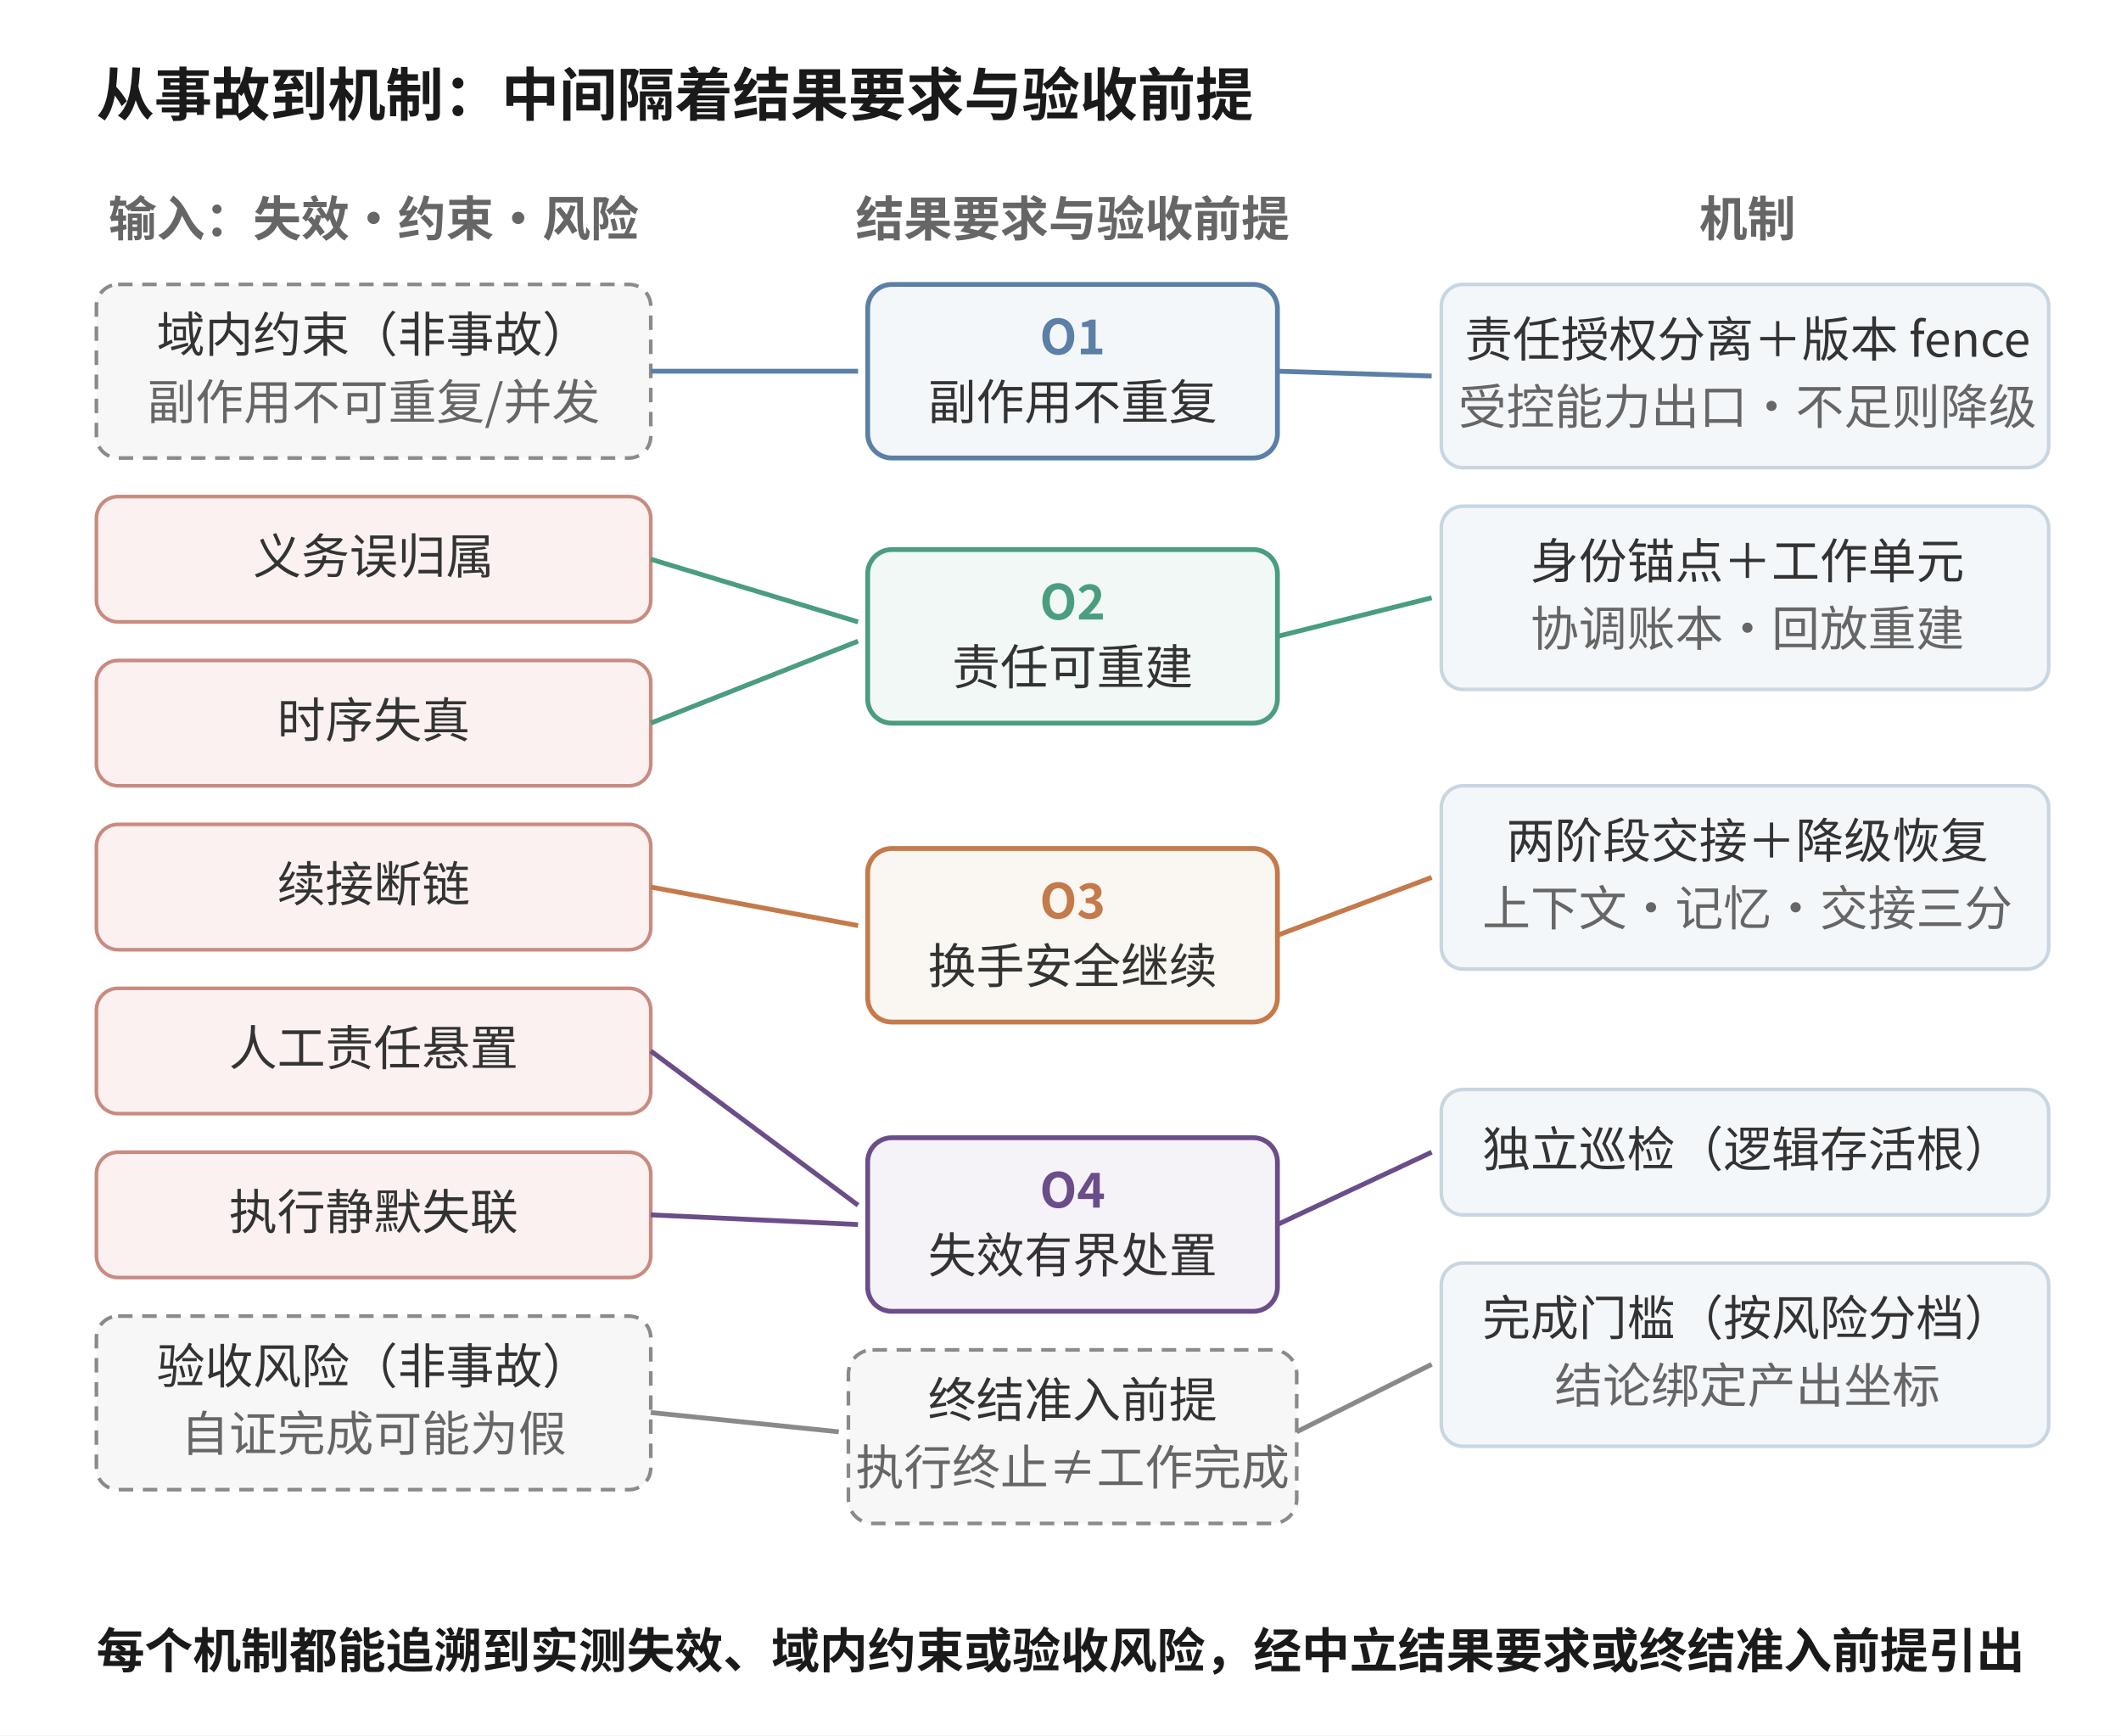
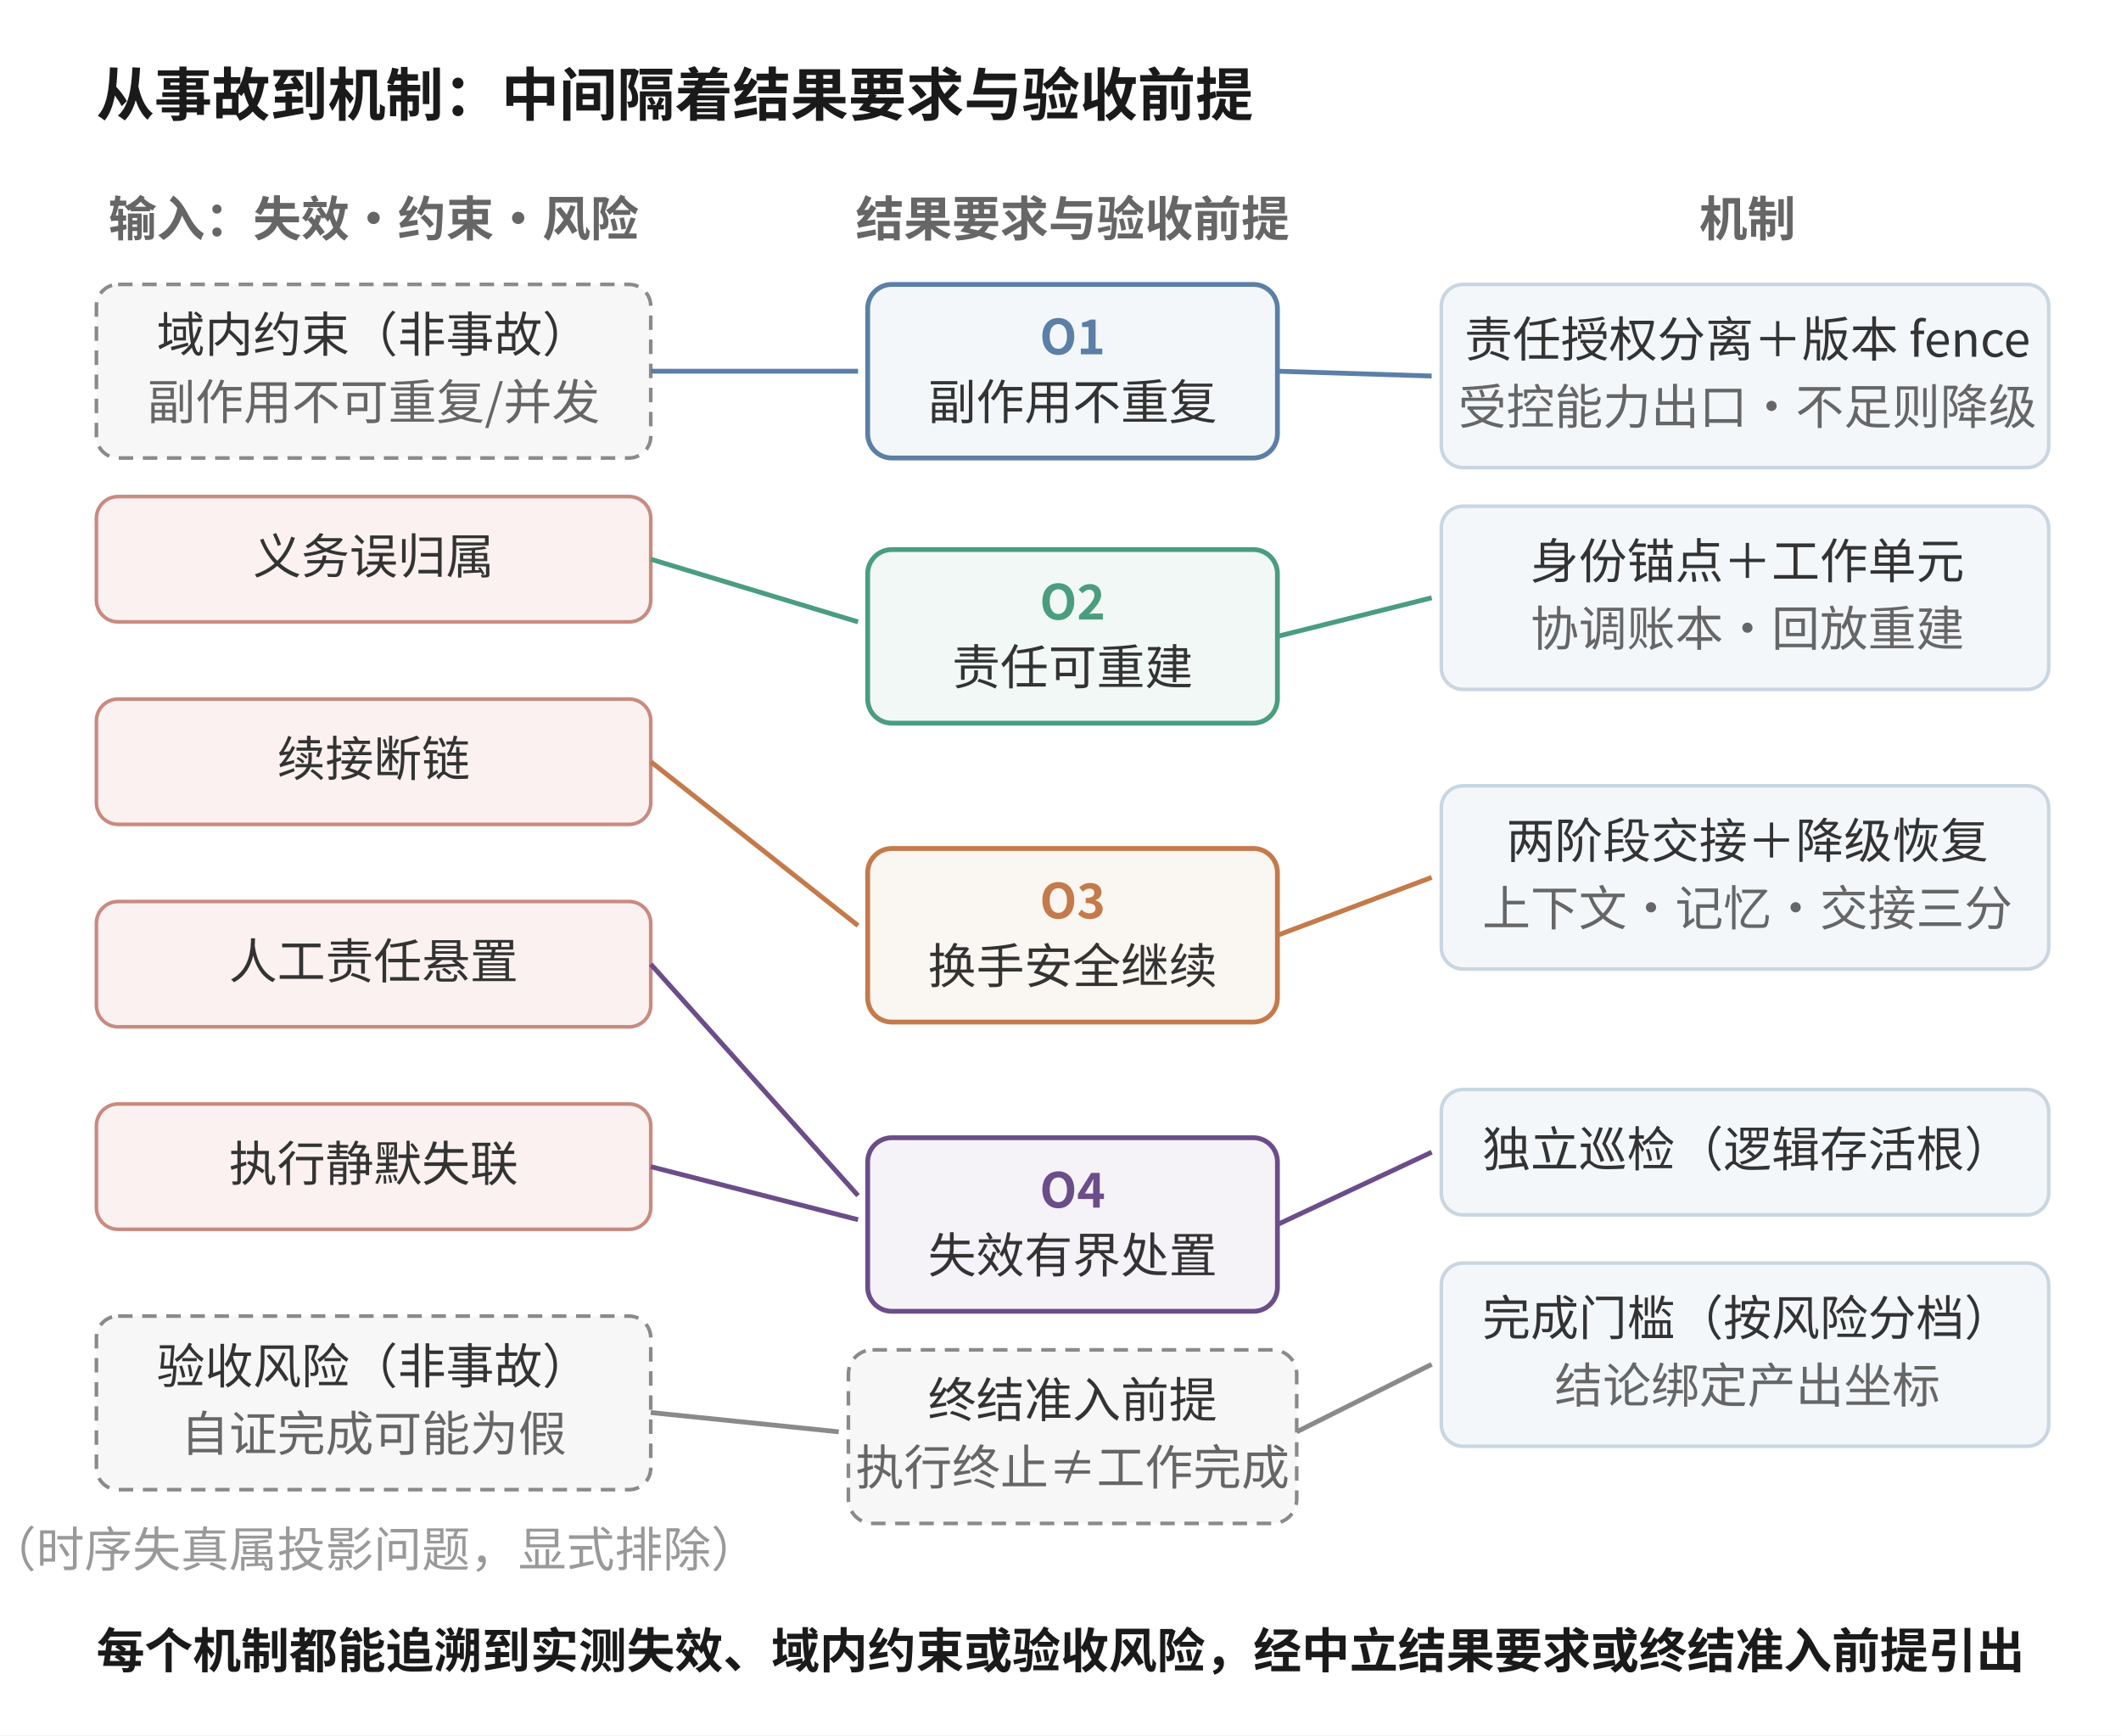
<svg xmlns="http://www.w3.org/2000/svg" width="880" height="720" viewBox="0 0 880 720" font-family="PingFang SC, Noto Sans CJK SC, Helvetica Neue, sans-serif">
  <rect width="880" height="720" fill="#ffffff" />
  <text x="40" y="48" font-size="24" font-weight="600" fill="#1a1a1a">从事故到机制：中间隔着结果要求与验收前提</text>
  <text x="155" y="98" font-size="20" font-weight="600" fill="#666666" text-anchor="middle">输入：失效·约束·风险</text>
  <text x="445" y="98" font-size="20" font-weight="600" fill="#666666" text-anchor="middle">结果要求与验收前提</text>
  <text x="725" y="98" font-size="20" font-weight="600" fill="#666666" text-anchor="middle">机制</text>
  <rect x="40" y="118" width="230" height="72" rx="9" fill="#f7f7f7" stroke="#8a8a8a" stroke-width="1.5" stroke-dasharray="6 4" />
  <text x="155" y="146" font-size="20" fill="#333333" text-anchor="middle">域内约束（非事故）</text>
  <text x="155" y="174" font-size="20" fill="#666666" text-anchor="middle">副作用不可重复/并发</text>
  <rect x="40" y="206" width="230" height="52" rx="9" fill="#faf1f0" stroke="#c98a80" stroke-width="1.5" />
  <text x="155" y="238" font-size="20" fill="#333333" text-anchor="middle">义务误归属</text>
-   <rect x="40" y="274" width="230" height="52" rx="9" fill="#faf1f0" stroke="#c98a80" stroke-width="1.5" />
-   <text x="155" y="306" font-size="20" fill="#333333" text-anchor="middle">时序失真</text>
-   <rect x="40" y="342" width="230" height="52" rx="9" fill="#faf1f0" stroke="#c98a80" stroke-width="1.5" />
-   <text x="155" y="374" font-size="20" fill="#333333" text-anchor="middle">续接断链</text>
-   <rect x="40" y="410" width="230" height="52" rx="9" fill="#faf1f0" stroke="#c98a80" stroke-width="1.5" />
-   <text x="155" y="442" font-size="20" fill="#333333" text-anchor="middle">人工责任悬置</text>
-   <rect x="40" y="478" width="230" height="52" rx="9" fill="#faf1f0" stroke="#c98a80" stroke-width="1.5" />
-   <text x="155" y="510" font-size="20" fill="#333333" text-anchor="middle">执行静默失联</text>
+   <rect x="40" y="290" width="230" height="52" rx="9" fill="#faf1f0" stroke="#c98a80" stroke-width="1.5" />
+   <text x="155" y="322" font-size="20" fill="#333333" text-anchor="middle">续接断链</text>
+   <rect x="40" y="374" width="230" height="52" rx="9" fill="#faf1f0" stroke="#c98a80" stroke-width="1.5" />
+   <text x="155" y="406" font-size="20" fill="#333333" text-anchor="middle">人工责任悬置</text>
+   <rect x="40" y="458" width="230" height="52" rx="9" fill="#faf1f0" stroke="#c98a80" stroke-width="1.5" />
+   <text x="155" y="490" font-size="20" fill="#333333" text-anchor="middle">执行静默失联</text>
  <rect x="40" y="546" width="230" height="72" rx="9" fill="#f7f7f7" stroke="#8a8a8a" stroke-width="1.5" stroke-dasharray="6 4" />
  <text x="155" y="574" font-size="20" fill="#333333" text-anchor="middle">验收风险（非事故）</text>
  <text x="155" y="602" font-size="20" fill="#666666" text-anchor="middle">自证完成可能为假</text>
+   <text x="155" y="650" font-size="20" fill="#999999" text-anchor="middle">（时序失真属投影问题，显式排除）</text>
  <rect x="360" y="118" width="170" height="72" rx="10" fill="#f4f7fa" stroke="#5b7fa6" stroke-width="2" />
  <text x="445" y="147" font-size="20" font-weight="600" fill="#5b7fa6" text-anchor="middle">O1</text>
  <text x="445" y="174" font-size="20" fill="#333333" text-anchor="middle">副作用不重复</text>
  <rect x="360" y="228" width="170" height="72" rx="10" fill="#f2f8f5" stroke="#4a9d7f" stroke-width="2" />
  <text x="445" y="257" font-size="20" font-weight="600" fill="#4a9d7f" text-anchor="middle">O2</text>
  <text x="445" y="284" font-size="20" fill="#333333" text-anchor="middle">责任可重建</text>
  <rect x="360" y="352" width="170" height="72" rx="10" fill="#faf6f1" stroke="#c47a4a" stroke-width="2" />
  <text x="445" y="381" font-size="20" font-weight="600" fill="#c47a4a" text-anchor="middle">O3</text>
  <text x="445" y="408" font-size="20" fill="#333333" text-anchor="middle">换手安全继续</text>
  <rect x="360" y="472" width="170" height="72" rx="10" fill="#f6f3f8" stroke="#6b4d8a" stroke-width="2" />
  <text x="445" y="501" font-size="20" font-weight="600" fill="#6b4d8a" text-anchor="middle">O4</text>
  <text x="445" y="528" font-size="20" fill="#333333" text-anchor="middle">失效有界处置</text>
  <rect x="352" y="560" width="186" height="72" rx="10" fill="#f7f7f7" stroke="#8a8a8a" stroke-width="1.5" stroke-dasharray="6 4" />
  <text x="445" y="588" font-size="20" fill="#333333" text-anchor="middle">终结准入前提</text>
  <text x="445" y="616" font-size="20" fill="#666666" text-anchor="middle">执行终止≠工作完成</text>
  <rect x="598" y="118" width="252" height="76" rx="9" fill="#f4f7fa" stroke="#c9d6e2" stroke-width="1.5" />
  <text x="725" y="148" font-size="20" fill="#333333" text-anchor="middle">责任授权分离＋版本 fence</text>
  <text x="725" y="176" font-size="20" fill="#666666" text-anchor="middle">受控能力出口·不足则降级</text>
  <rect x="598" y="210" width="252" height="76" rx="9" fill="#f4f7fa" stroke="#c9d6e2" stroke-width="1.5" />
  <text x="725" y="240" font-size="20" fill="#333333" text-anchor="middle">身份锚点＋工作单元</text>
  <text x="725" y="268" font-size="20" fill="#666666" text-anchor="middle">协调账本·回放重建</text>
  <rect x="598" y="326" width="252" height="76" rx="9" fill="#f4f7fa" stroke="#c9d6e2" stroke-width="1.5" />
  <text x="725" y="356" font-size="20" fill="#333333" text-anchor="middle">两阶段交接＋降级恢复</text>
  <text x="725" y="384" font-size="20" fill="#666666" text-anchor="middle">上下文·记忆·交接三分</text>
  <rect x="598" y="452" width="252" height="52" rx="9" fill="#f4f7fa" stroke="#c9d6e2" stroke-width="1.5" />
  <text x="725" y="484" font-size="20" fill="#333333" text-anchor="middle">独立巡检（逻辑存活根）</text>
  <rect x="598" y="524" width="252" height="76" rx="9" fill="#f4f7fa" stroke="#c9d6e2" stroke-width="1.5" />
  <text x="725" y="554" font-size="20" fill="#333333" text-anchor="middle">完成门槛（按风险分档）</text>
  <text x="725" y="582" font-size="20" fill="#666666" text-anchor="middle">结论绑定产出坐标</text>
  <line x1="270" y1="154" x2="356" y2="154" stroke="#5b7fa6" stroke-width="2" />
  <line x1="270" y1="232" x2="356" y2="258" stroke="#4a9d7f" stroke-width="2" />
-   <line x1="270" y1="300" x2="356" y2="266" stroke="#4a9d7f" stroke-width="2" />
-   <line x1="270" y1="368" x2="356" y2="384" stroke="#c47a4a" stroke-width="2" />
-   <line x1="270" y1="436" x2="356" y2="500" stroke="#6b4d8a" stroke-width="2" />
-   <line x1="270" y1="504" x2="356" y2="508" stroke="#6b4d8a" stroke-width="2" />
+   <line x1="270" y1="316" x2="356" y2="384" stroke="#c47a4a" stroke-width="2" />
+   <line x1="270" y1="400" x2="356" y2="496" stroke="#6b4d8a" stroke-width="2" />
+   <line x1="270" y1="484" x2="356" y2="506" stroke="#6b4d8a" stroke-width="2" />
  <line x1="270" y1="586" x2="348" y2="594" stroke="#8a8a8a" stroke-width="2" />
  <line x1="530" y1="154" x2="594" y2="156" stroke="#5b7fa6" stroke-width="2" />
  <line x1="530" y1="264" x2="594" y2="248" stroke="#4a9d7f" stroke-width="2" />
  <line x1="530" y1="388" x2="594" y2="364" stroke="#c47a4a" stroke-width="2" />
  <line x1="530" y1="508" x2="594" y2="478" stroke="#6b4d8a" stroke-width="2" />
  <line x1="538" y1="594" x2="594" y2="566" stroke="#8a8a8a" stroke-width="2" />
  <text x="440" y="692" font-size="20" font-weight="600" fill="#1a1a1a" text-anchor="middle">每个机制都能追溯到实测失效、域内约束或验收风险，经中立结果要求或终结准入前提引出</text>
</svg>
